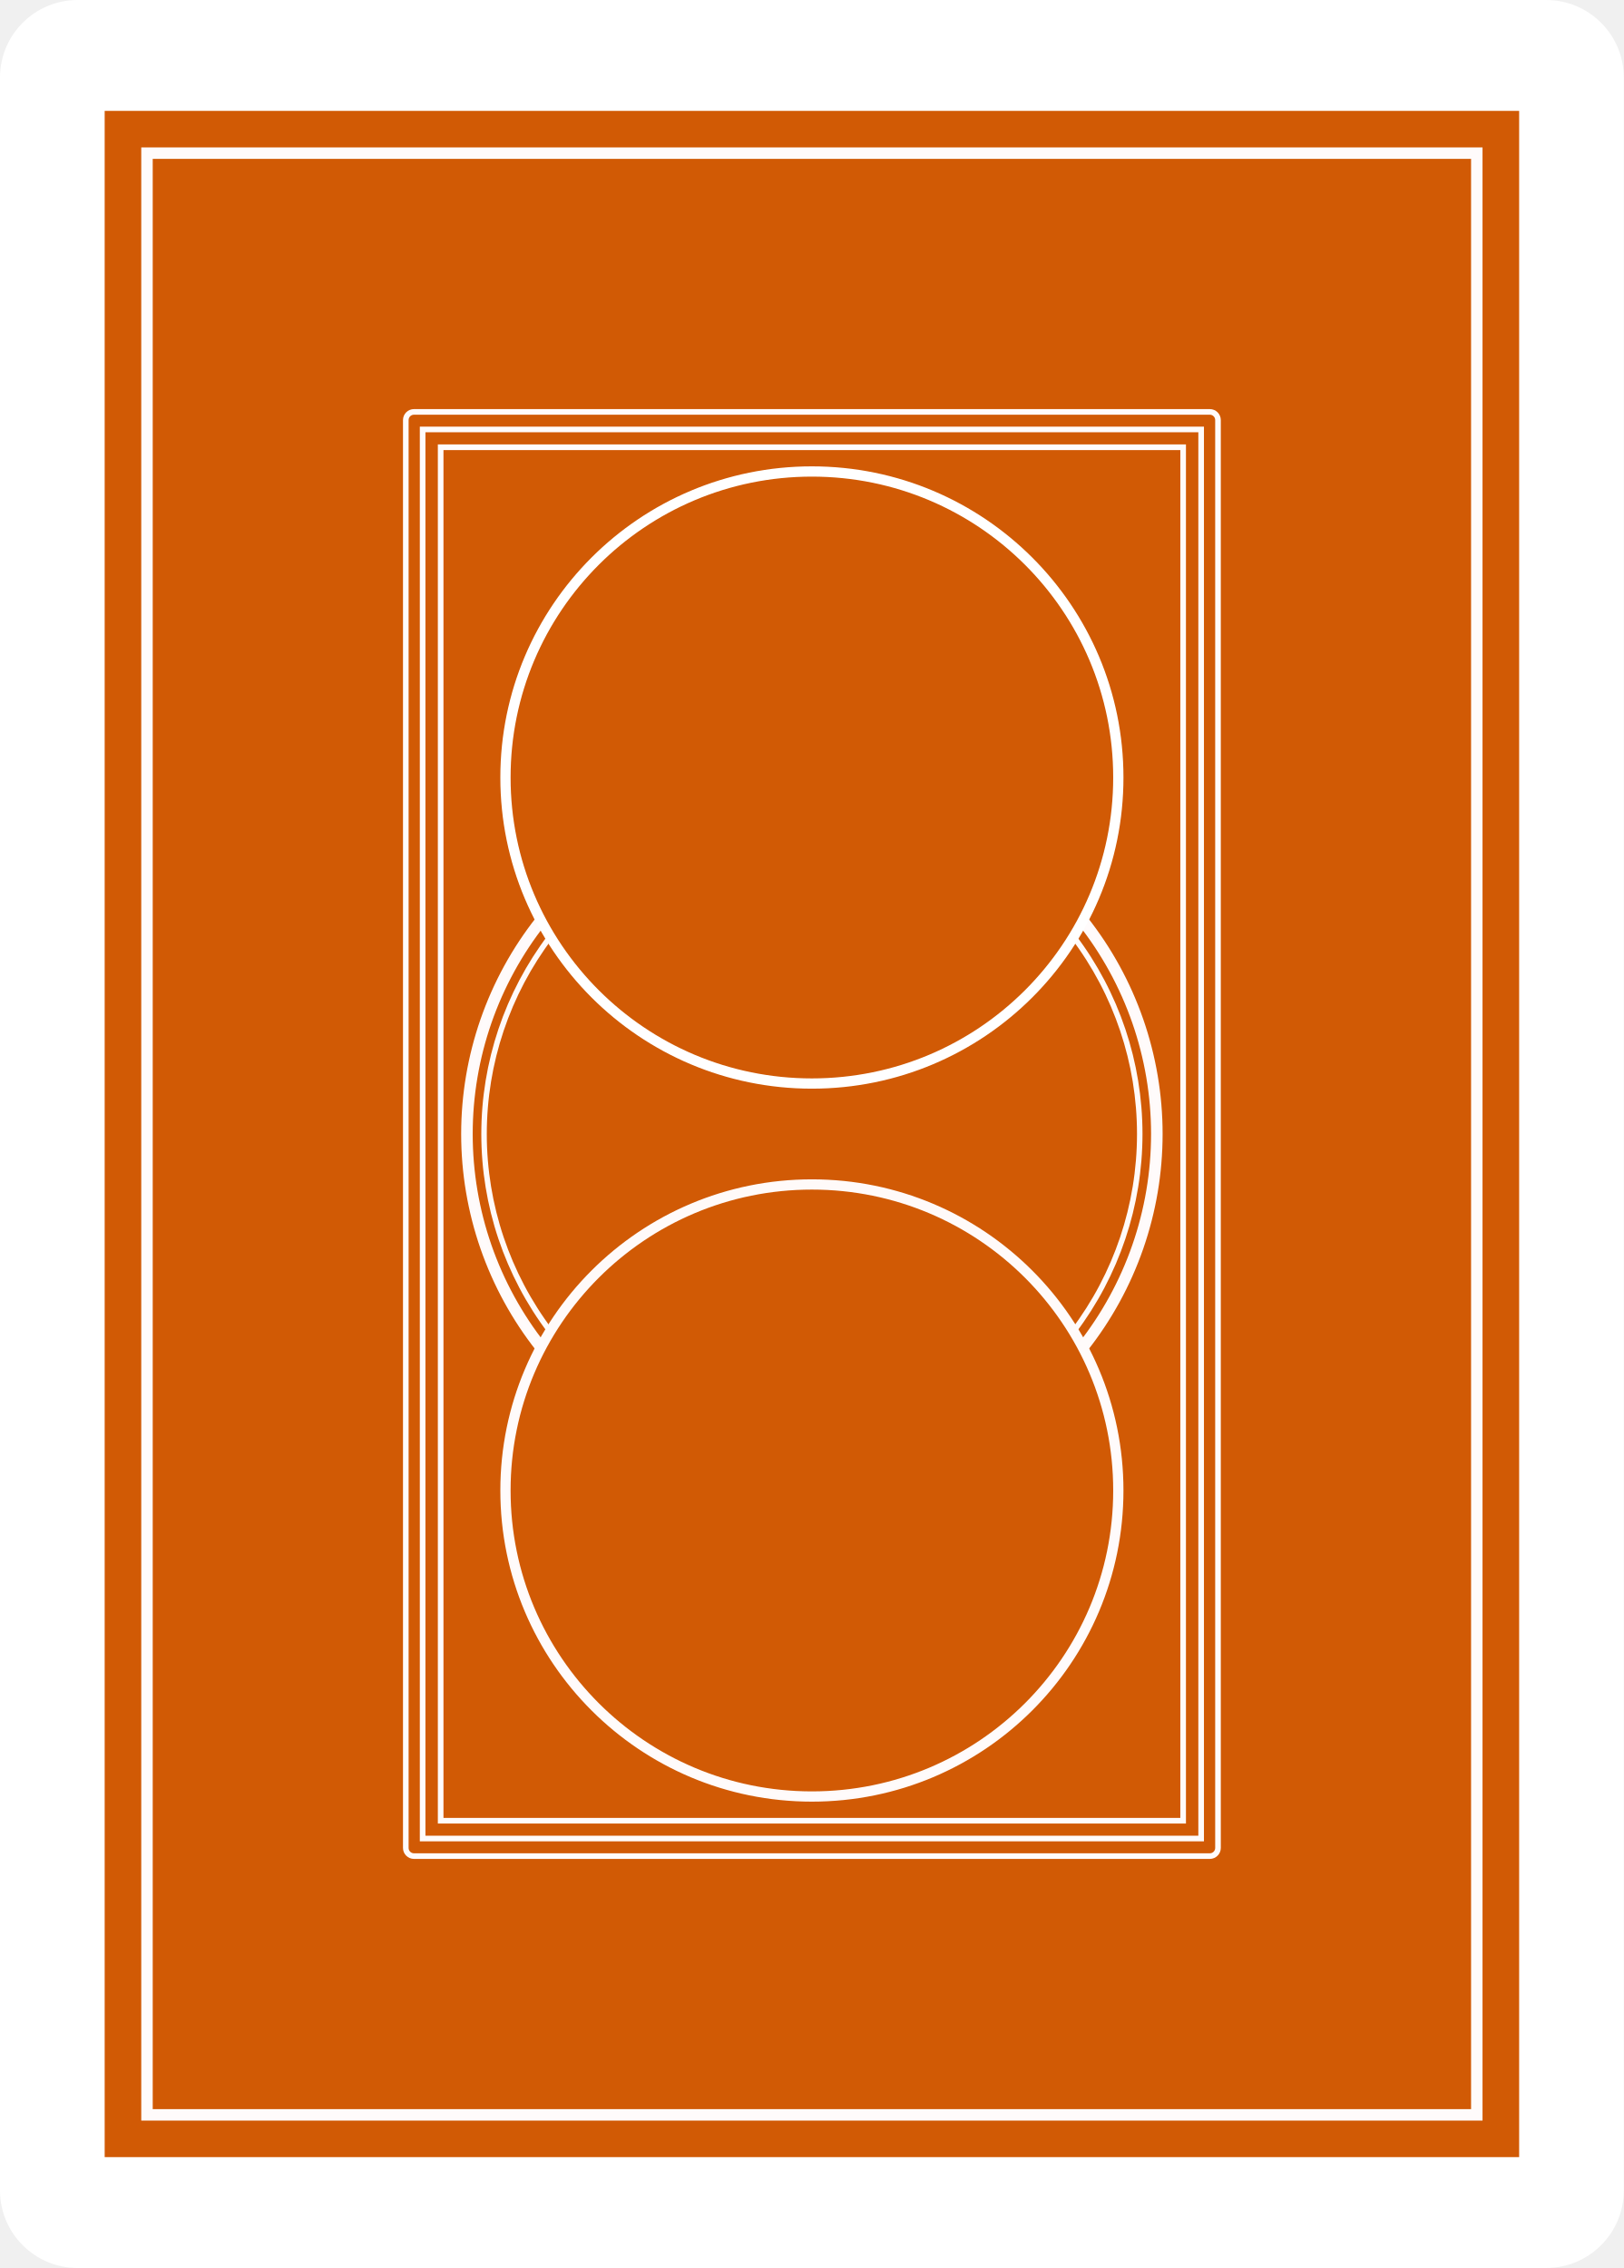
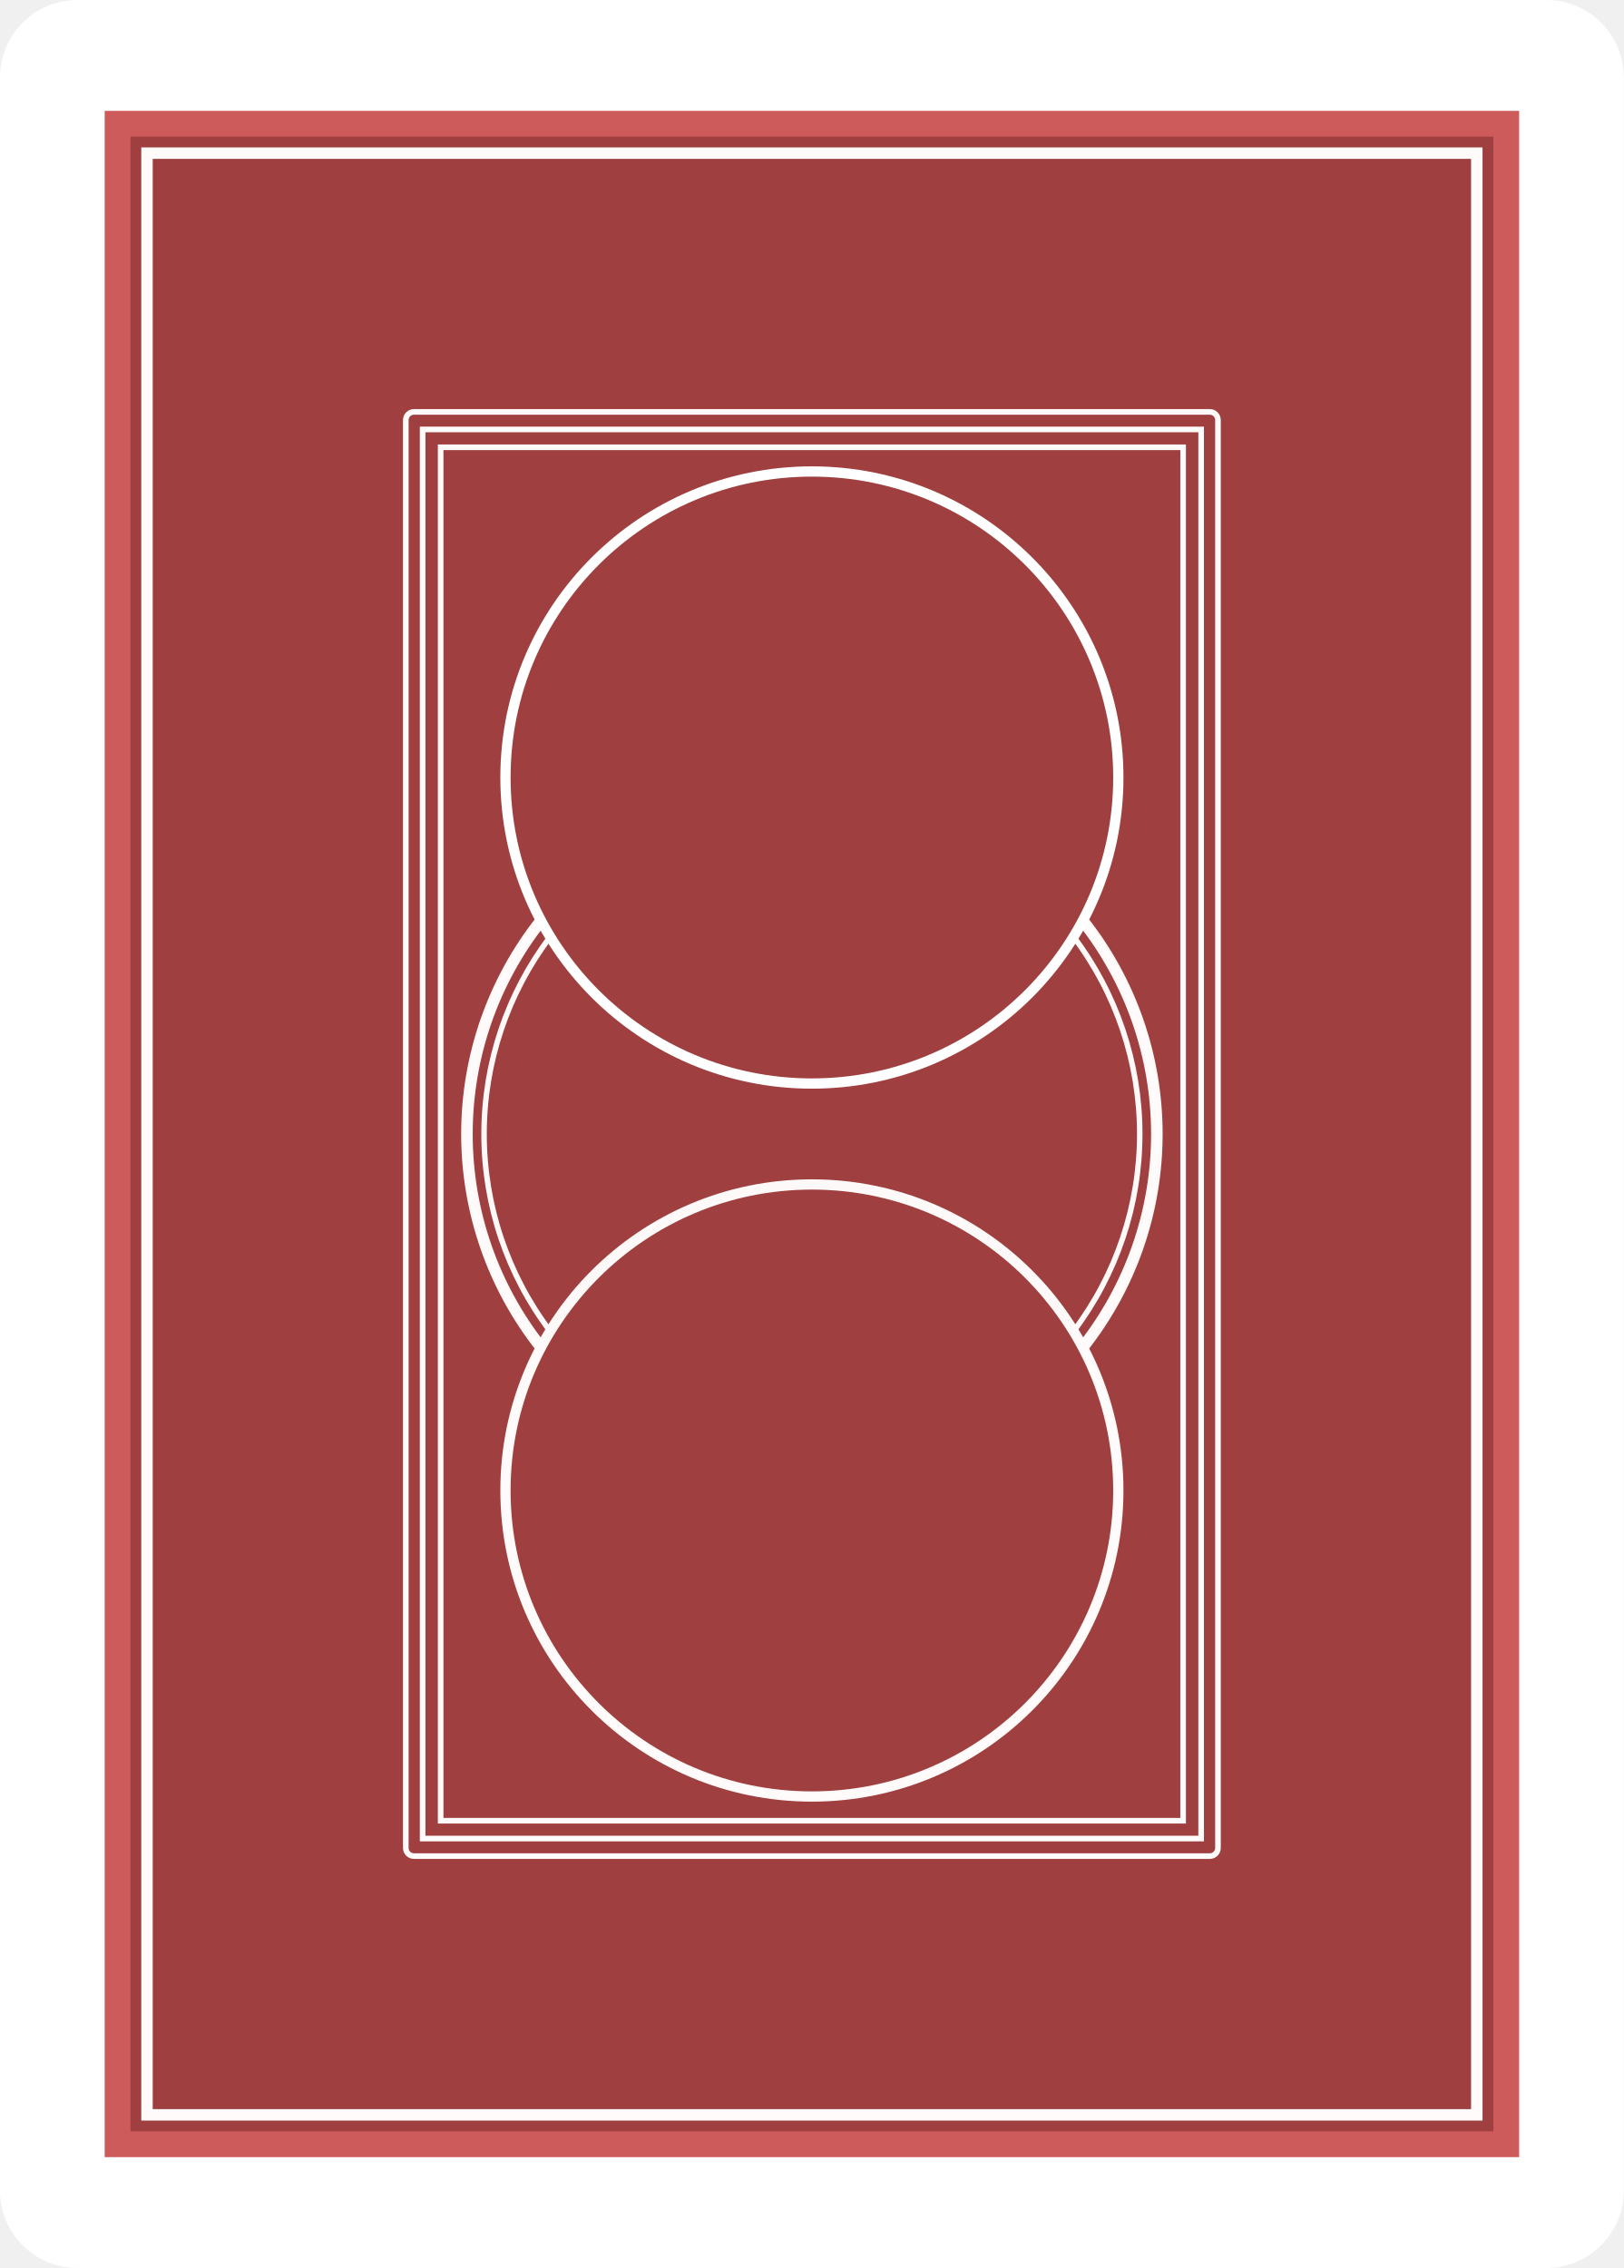
- <svg xmlns="http://www.w3.org/2000/svg" xmlns:xlink="http://www.w3.org/1999/xlink" height="88mm" viewBox="0 0 63 88" width="63mm">
-   <pattern id="a" patternTransform="matrix(.5110943 .5575255 -4.260677 3.905845 -3722.886 10154.029)" xlink:href="#b" />
+ <svg xmlns="http://www.w3.org/2000/svg" xmlns:xlink="http://www.w3.org/1999/xlink" height="88mm" viewBox="0 0 63 88" width="63mm" version="1.1" id="svg10888">
+   <defs id="defs10892" />
+   <pattern id="a" patternTransform="matrix(0.135227,0.1475119,-1.127304,1.033421,282.4493,793.5818)" xlink:href="#b" />
  <pattern id="b" patternTransform="matrix(.135227 .147512 -1.127304 1.033421 -1213.701 1922.25)" xlink:href="#c" />
  <pattern id="c" patternTransform="matrix(.301183 -.4538731 .4538731 .301183 -1268.912 1919.517)" xlink:href="#d" />
  <pattern id="d" height="1" patternTransform="scale(10)" patternUnits="userSpaceOnUse" width="6">
-     <path d="m0-.5h1v2h-1z" fill="#fff" />
+     <path d="m0-.5h1v2h-1z" fill="#fff" id="path10855" />
  </pattern>
-   <rect fill="#fff" height="88" rx="3.014" ry="3.01" width="63" x="-0" y="0" />
-   <path d="m4.561 4.802h53.879v78.396h-53.879z" fill="#d15a05" stroke="#d15a05" />
-   <path d="m5.703 5.942h51.594v76.116h-51.594z" fill="none" stroke="#fffbfb" stroke-width=".444" />
-   <g transform="translate(1267.463 -1893.005)">
-     <g stroke="#fffbfb">
-       <path d="m-1251.066 1909.668h30.205v54.673h-30.205z" fill="none" stroke-width=".218" />
-       <path d="m-4725.795 7220.254v201.42h108.877v-201.42zm54.439 3.559a44.922 44.871 0 0 1 44.922 44.871 44.922 44.871 0 0 1 -5.209 20.912 50.634 50.577 0 0 1 10.92 31.367 50.634 50.577 0 0 1 -10.945 31.322 44.922 44.871 0 0 1 5.234 20.959 44.922 44.871 0 0 1 -44.922 44.871 44.922 44.871 0 0 1 -44.924-44.871 44.922 44.871 0 0 1 5.209-20.912 50.634 50.577 0 0 1 -10.92-31.369 50.634 50.577 0 0 1 10.945-31.32 44.922 44.871 0 0 1 -5.234-20.959 44.922 44.871 0 0 1 44.924-44.871z" fill="url(#a)" stroke-width=".825" transform="scale(.2645833)" />
-       <g fill="none">
-         <rect height="56.036" rx=".317" ry=".317" stroke-width=".218" width="31.512" x="-1251.719" y="1908.987" />
-         <path d="m-1246.467 1945.289a13.384 13.367 0 0 1 -2.88-8.284 13.384 13.367 0 0 1 2.876-8.278" opacity=".99" stroke-width=".448" />
-         <path d="m-1225.46 1928.721a13.384 13.367 0 0 1 2.88 8.284 13.384 13.367 0 0 1 -2.876 8.278" opacity=".99" stroke-width=".448" />
-         <path d="m-1246.112 1944.664a12.72 12.704 0 0 1 -2.571-7.659 12.72 12.704 0 0 1 2.573-7.661" opacity=".99" stroke-width=".213" />
-         <path d="m-1225.814 1929.347a12.72 12.704 0 0 1 2.571 7.658 12.72 12.704 0 0 1 -2.573 7.66" opacity=".99" stroke-width=".213" />
-         <ellipse cx="-1235.963" cy="-1950.837" opacity=".99" rx="11.889" ry="11.874" stroke-width=".398" transform="scale(1 -1)" />
-       </g>
-     </g>
-     <ellipse cx="1235.963" cy="1923.173" fill="none" rx="11.889" ry="11.874" stroke="#fff" stroke-width=".398" transform="scale(-1 1)" />
-   </g>
+   <path id="rect10858" style="fill:#ffffff" d="m 3.013,1.9999999e-5 h 56.973 c 1.669,0 3.014,1.342 3.014,3.01 V 84.99 c 0,1.667 -1.344,3.01 -3.014,3.01 H 3.013 c -1.669,0 -3.013,-1.342 -3.013,-3.01 V 3.01 C -1.9999999e-5,1.342 1.344,1.9999999e-5 3.013,1.9999999e-5 Z" />
+   <path d="m4.561 4.802h53.879v78.396h-53.879z" fill="#a03f3f" stroke="#ce5b5b" id="path10860" />
+   <path d="m5.703 5.942h51.594v76.116h-51.594z" fill="none" stroke="#fffbfb" stroke-width=".444" id="path10862" />
+   <path d="M 16.397,16.663 H 46.602 V 71.337 H 16.397 Z" fill="none" stroke-width="0.218" id="path10864" style="stroke:#fffbfb" />
+   <path d="M 17.096,17.354 V 70.646 H 45.903 V 17.354 Z m 14.404,0.942 a 11.886,11.872 0 0 1 11.886,11.872 11.886,11.872 0 0 1 -1.378,5.533 13.397,13.382 0 0 1 2.889,8.299 13.397,13.382 0 0 1 -2.896,8.287 11.886,11.872 0 0 1 1.385,5.545 11.886,11.872 0 0 1 -11.886,11.872 11.886,11.872 0 0 1 -11.886,-11.872 11.886,11.872 0 0 1 1.378,-5.533 13.397,13.382 0 0 1 -2.889,-8.3 13.397,13.382 0 0 1 2.896,-8.287 11.886,11.872 0 0 1 -1.385,-5.545 11.886,11.872 0 0 1 11.886,-11.872 z" fill="url(#a)" stroke-width="0.218" id="path10866" style="stroke:#fffbfb" />
+   <path id="rect10868" style="fill:none;stroke:#fffbfb;stroke-width:0.218" d="m 16.061,15.982 h 30.877 c 0.176,0 0.317,0.141 0.317,0.317 v 55.402 c 0,0.176 -0.142,0.317 -0.317,0.317 h -30.877 c -0.176,0 -0.317,-0.141 -0.317,-0.317 V 16.299 c 0,-0.176 0.142,-0.317 0.317,-0.317 z" />
+   <path d="M 20.996,52.284 A 13.384,13.367 0 0 1 18.116,44 13.384,13.367 0 0 1 20.992,35.722" opacity="0.99" stroke-width="0.448" id="path10870" style="fill:none;stroke:#fffbfb" />
+   <path d="M 42.003,35.716 A 13.384,13.367 0 0 1 44.884,44 13.384,13.367 0 0 1 42.008,52.278" opacity="0.99" stroke-width="0.448" id="path10872" style="fill:none;stroke:#fffbfb" />
+   <path d="M 21.351,51.659 A 12.72,12.704 0 0 1 18.78,44 12.72,12.704 0 0 1 21.353,36.339" opacity="0.99" stroke-width="0.213" id="path10874" style="fill:none;stroke:#fffbfb" />
+   <path d="M 41.649,36.342 A 12.72,12.704 0 0 1 44.22,44 12.72,12.704 0 0 1 41.647,51.66" opacity="0.99" stroke-width="0.213" id="path10876" style="fill:none;stroke:#fffbfb" />
+   <path id="ellipse10878" style="opacity:0.99;fill:none;stroke:#fffbfb;stroke-width:0.398" transform="scale(1,-1)" d="m 43.389,-57.832 a 11.889,11.874 0 0 1 -11.889,11.874 11.889,11.874 0 0 1 -11.889,-11.874 11.889,11.874 0 0 1 11.889,-11.874 11.889,11.874 0 0 1 11.889,11.874 z" />
+   <path id="ellipse10884" transform="scale(-1,1)" style="fill:none;stroke:#ffffff;stroke-width:0.398" d="m -19.611,30.168 a 11.889,11.874 0 0 1 -11.889,11.874 11.889,11.874 0 0 1 -11.889,-11.874 11.889,11.874 0 0 1 11.889,-11.874 11.889,11.874 0 0 1 11.889,11.874 z" />
</svg>
